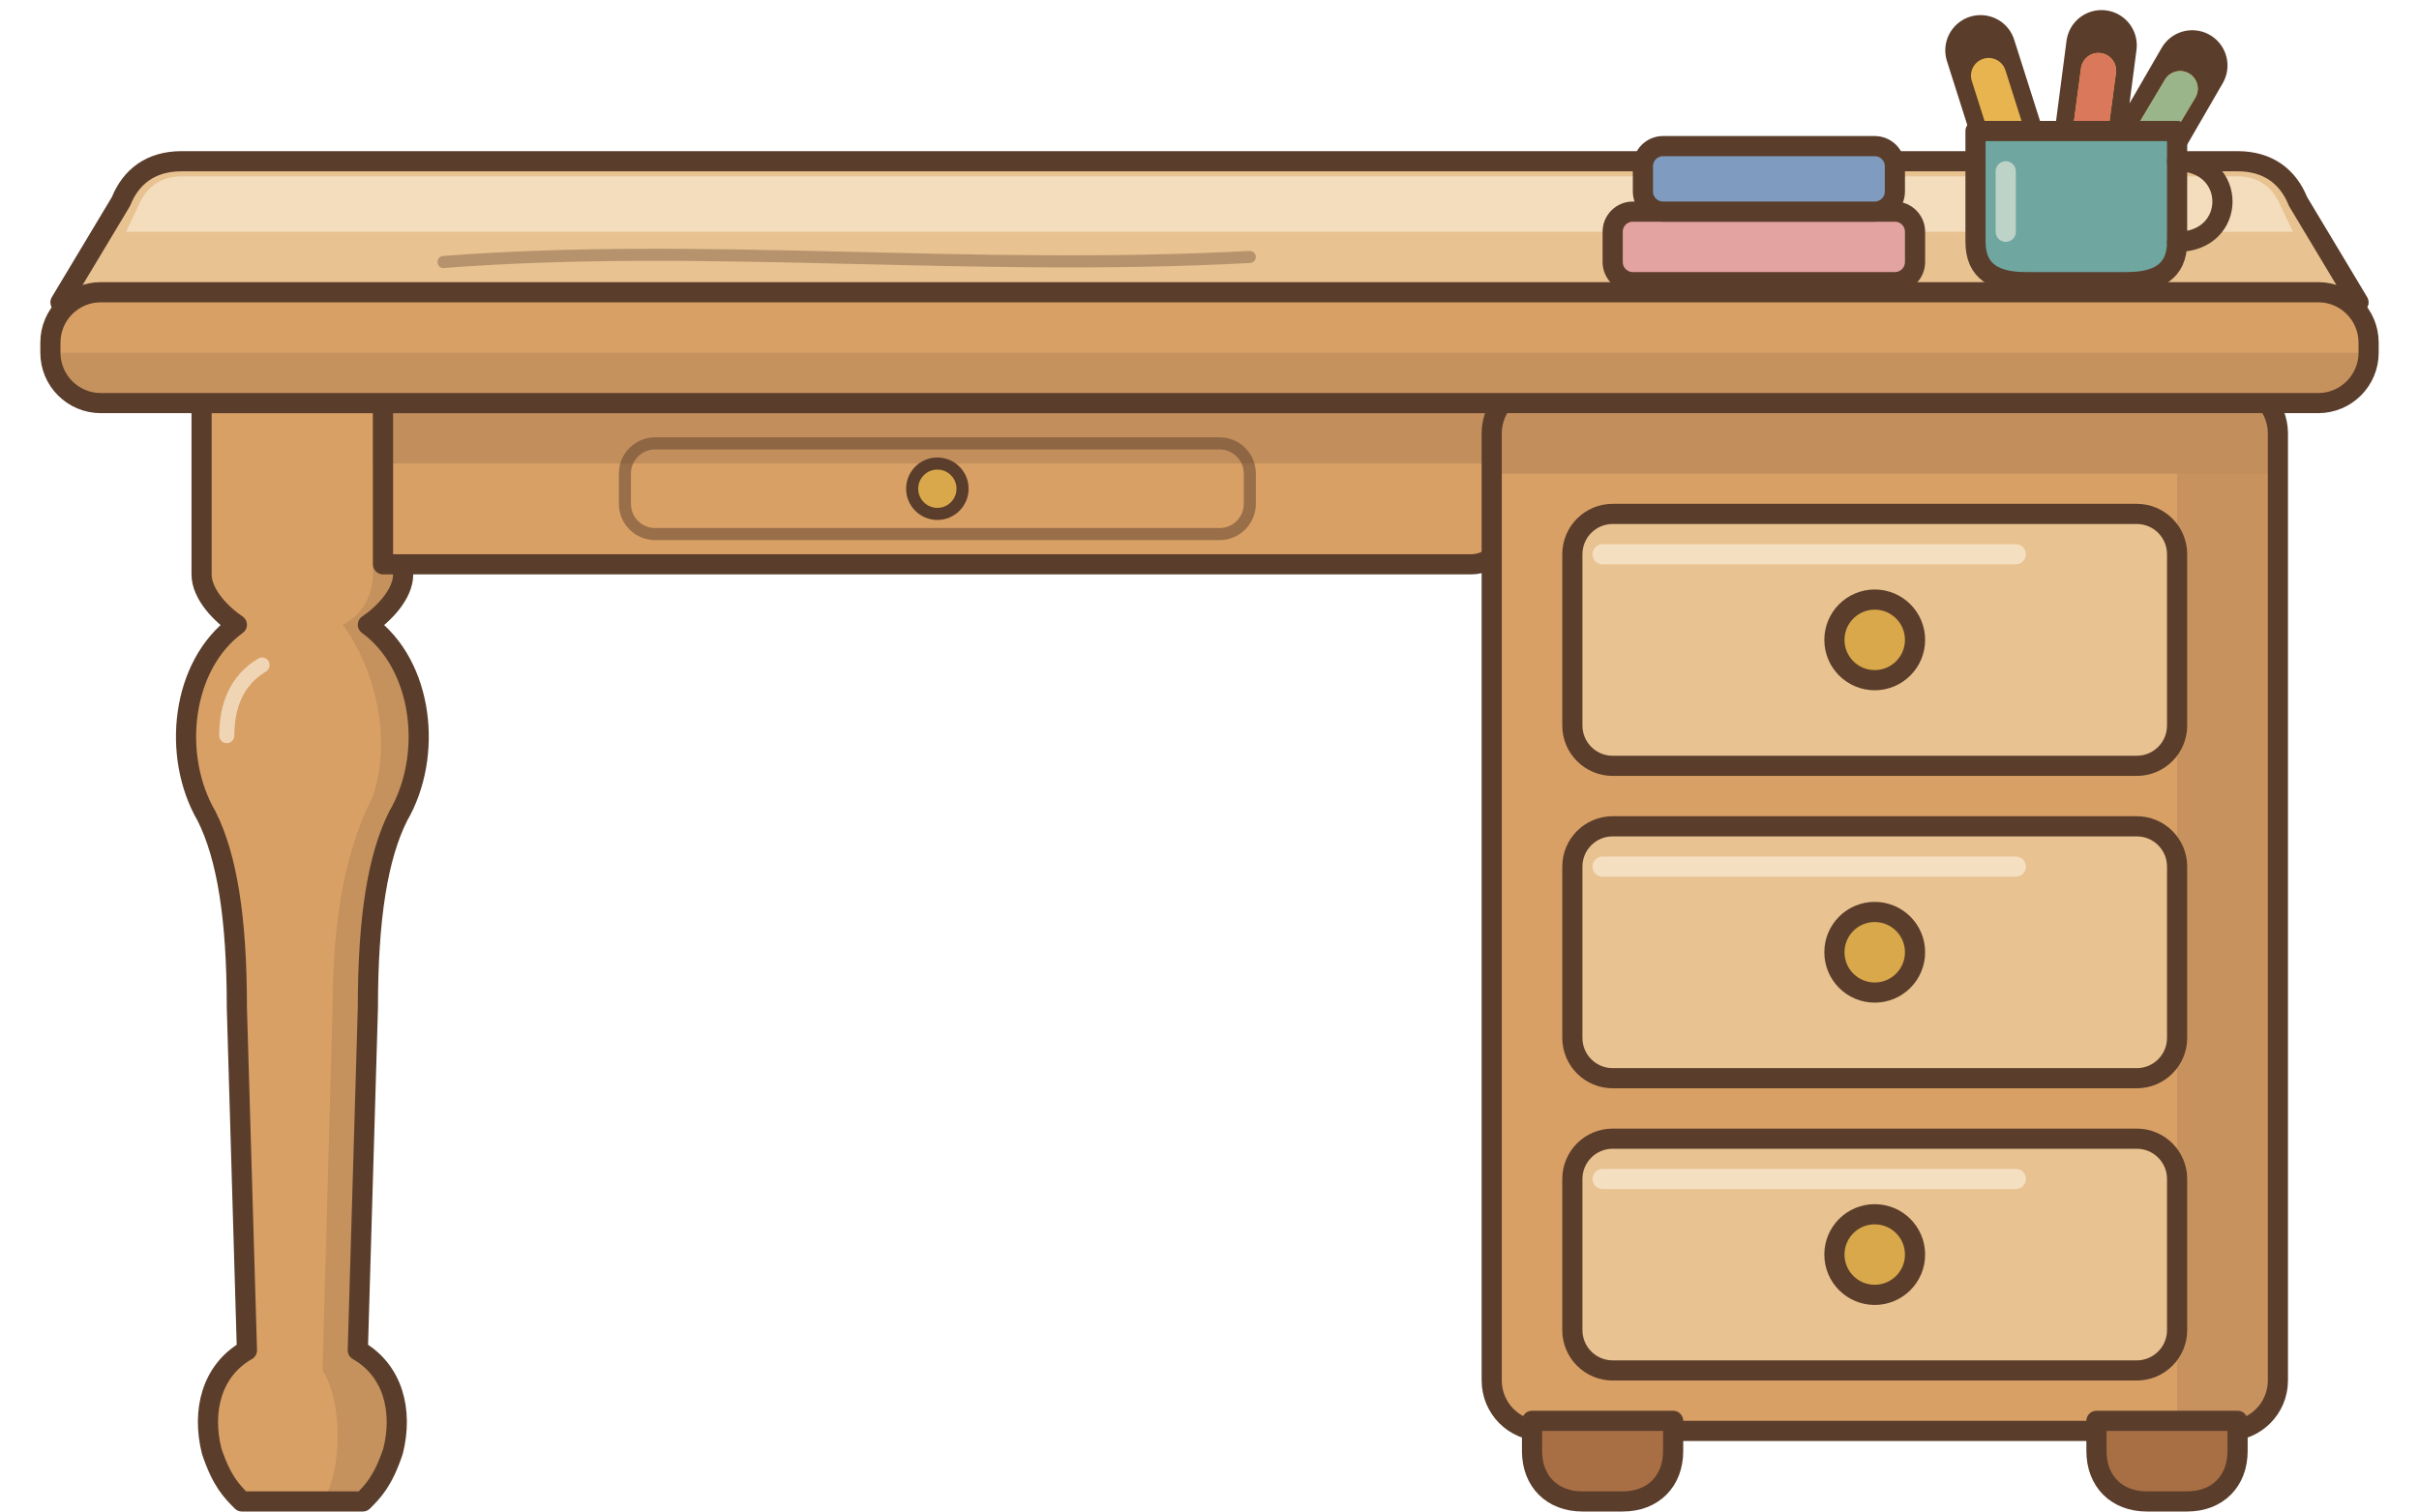
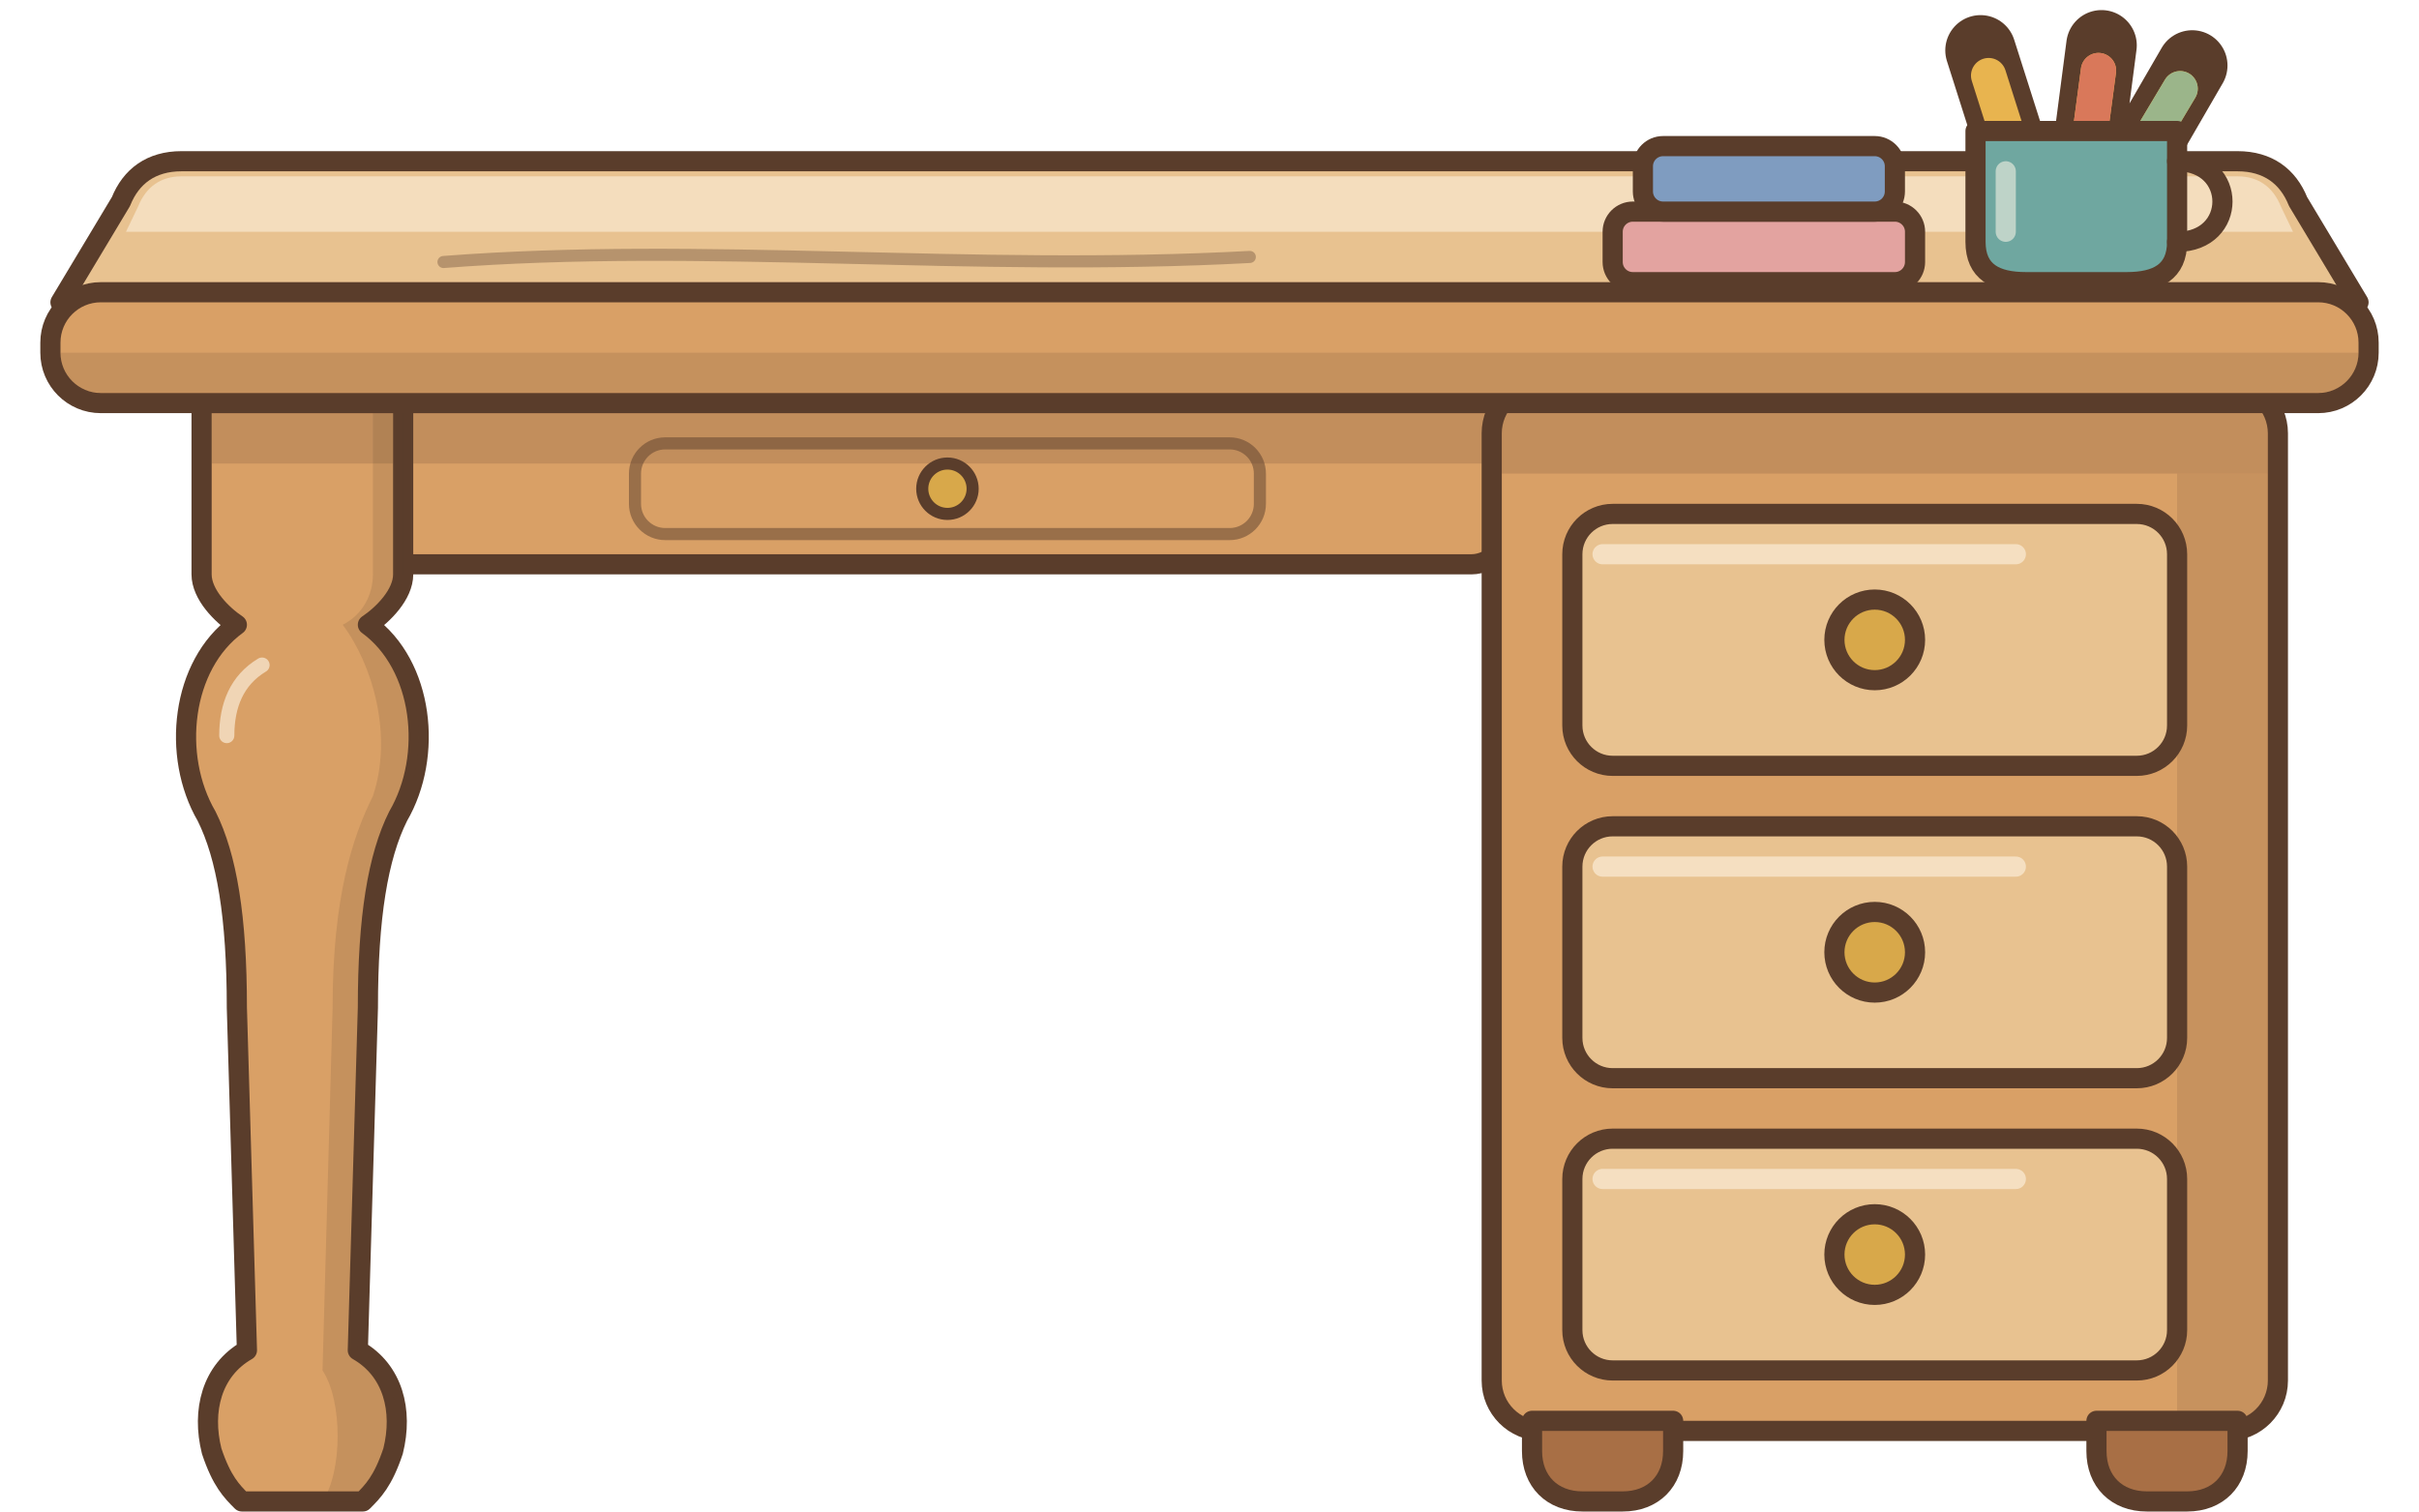
<svg xmlns="http://www.w3.org/2000/svg" viewBox="0 0 240 150">
  <g stroke="#5a3d2b" stroke-width="2" stroke-linecap="round" stroke-linejoin="round">
    <path d="M18 16H222C225 16 227 17.5 228 20L234 30H6L12 20C13 17.5 15 16 18 16z" fill="#e8c290" />
    <path d="M18 17.5H222C224 17.5 225.5 18.5 226.3 20.5L227.5 23H12.5L13.7 20.5C14.5 18.5 16 17.5 18 17.5z" fill="#fff8ea" opacity=".5" stroke="none" />
    <path d="M44 26C70 24 96 27 124 25.5" fill="none" stroke-width="1.2" opacity=".35" />
    <path d="M200 16L196.5 5M207 16L208.5 4.5M212 16L217.5 6.5" fill="none" stroke-width="7" />
    <path d="M200 16L197.3 7.5M207 16L208.2 7M212 16L216.3 8.8" fill="none" stroke-width="3.5" stroke="#e8b44f" />
    <path d="M207 16L208.2 7" fill="none" stroke-width="3.5" stroke="#d9785a" />
    <path d="M212 16L216.3 8.8" fill="none" stroke-width="3.5" stroke="#9bb58a" />
    <path d="M196 13H216V24C216 27 214 28 211 28H201C198 28 196 27 196 24z" fill="#6fa7a0" />
    <path d="M216 16C222 16 222 24 216 24" fill="none" stroke-width="2" />
    <path d="M199 17V23" fill="none" stroke="#fff8ea" stroke-width="2" opacity=".55" />
    <rect x="160" y="21" width="30" height="7" rx="2" fill="#e3a3a0" />
    <rect x="163" y="14.5" width="25" height="6.5" rx="2" fill="#7f9cc0" />
+     <path d="M34 40H150V52C150 54 148 56 146 56H34z" fill="#d9a066" />
+     <path d="M35 40H149V46H35z" fill="#5a3d2b" opacity=".18" stroke="none" />
+     <rect x="63" y="44" width="62" height="9" rx="3" fill="none" stroke-width="1.2" opacity=".5" />
+     <circle cx="94" cy="48.5" r="2.5" fill="#d8a84a" stroke-width="1.2" />
    <path d="M20 40H40V57C40 59 38 61 36.5 62C42 66 43 75 39.5 81C37.5 85 36.5 91 36.5 100L35.5 134C39 136 40 140 39 144C38 147 37 148 36 149H24C23 148 22 147 21 144C20 140 21 136 24.5 134L23.5 100C23.5 91 22.5 85 20.5 81C17 75 18 66 23.5 62C22 61 20 59 20 57z" fill="#d9a066" />
    <path d="M22.5 73C22.5 70 23.5 67.5 26 66" fill="none" stroke="#fff8ea" stroke-width="1.5" opacity=".6" />
    <path d="M40 57C40 59 38 61 36.5 62C42 66 43 75 39.5 81C37.5 85 36.5 91 36.5 100L35.5 134C39 136 40 140 39 144C38 147 37 148 36 149H32C34 146 34 139 32 136L33 100C33 89 35 83 37 79C39 73 37 66 34 62C36 61 37 59 37 57V40H40z" fill="#5a3d2b" opacity=".16" stroke="none" />
-     <path d="M38 40H150V52C150 54 148 56 146 56H38z" fill="#d9a066" />
-     <path d="M37 40H149V46H37z" fill="#5a3d2b" opacity=".18" stroke="none" />
-     <rect x="62" y="44" width="62" height="9" rx="3" fill="none" stroke-width="1.2" opacity=".5" />
-     <circle cx="93" cy="48.5" r="2.5" fill="#d8a84a" stroke-width="1.2" />
+     <path d="M21 40H39V46H21z" fill="#5a3d2b" opacity=".18" stroke="none" />
    <rect x="148" y="38" width="78" height="104" rx="5" fill="#d9a066" />
    <path d="M149 40H225V47H149z" fill="#5a3d2b" opacity=".18" stroke="none" />
    <path d="M216 47H225V137C225 139.5 223.5 141 221 141H216z" fill="#5a3d2b" opacity=".14" stroke="none" />
    <rect x="156" y="51" width="60" height="25" rx="4" fill="#e8c290" />
    <rect x="156" y="82" width="60" height="25" rx="4" fill="#e8c290" />
    <rect x="156" y="113" width="60" height="23" rx="4" fill="#e8c290" />
    <path d="M159 55H200M159 86H200M159 117H200" fill="none" stroke="#fff8ea" stroke-width="2" opacity=".55" />
    <g fill="#d8a84a">
      <circle cx="186" cy="63.5" r="4" />
      <circle cx="186" cy="94.5" r="4" />
      <circle cx="186" cy="124.5" r="4" />
    </g>
    <path d="M152 141H166V144C166 147 164 149 161 149H157C154 149 152 147 152 144zM208 141H222V144C222 147 220 149 217 149H213C210 149 208 147 208 144z" fill="#a86f45" />
    <rect x="5" y="29" width="230" height="11" rx="5" fill="#d9a066" />
    <path d="M6 35H234C234 38 232 39 229.5 39H10.5C8 39 6 38 6 35z" fill="#5a3d2b" opacity=".16" stroke="none" />
  </g>
</svg>
